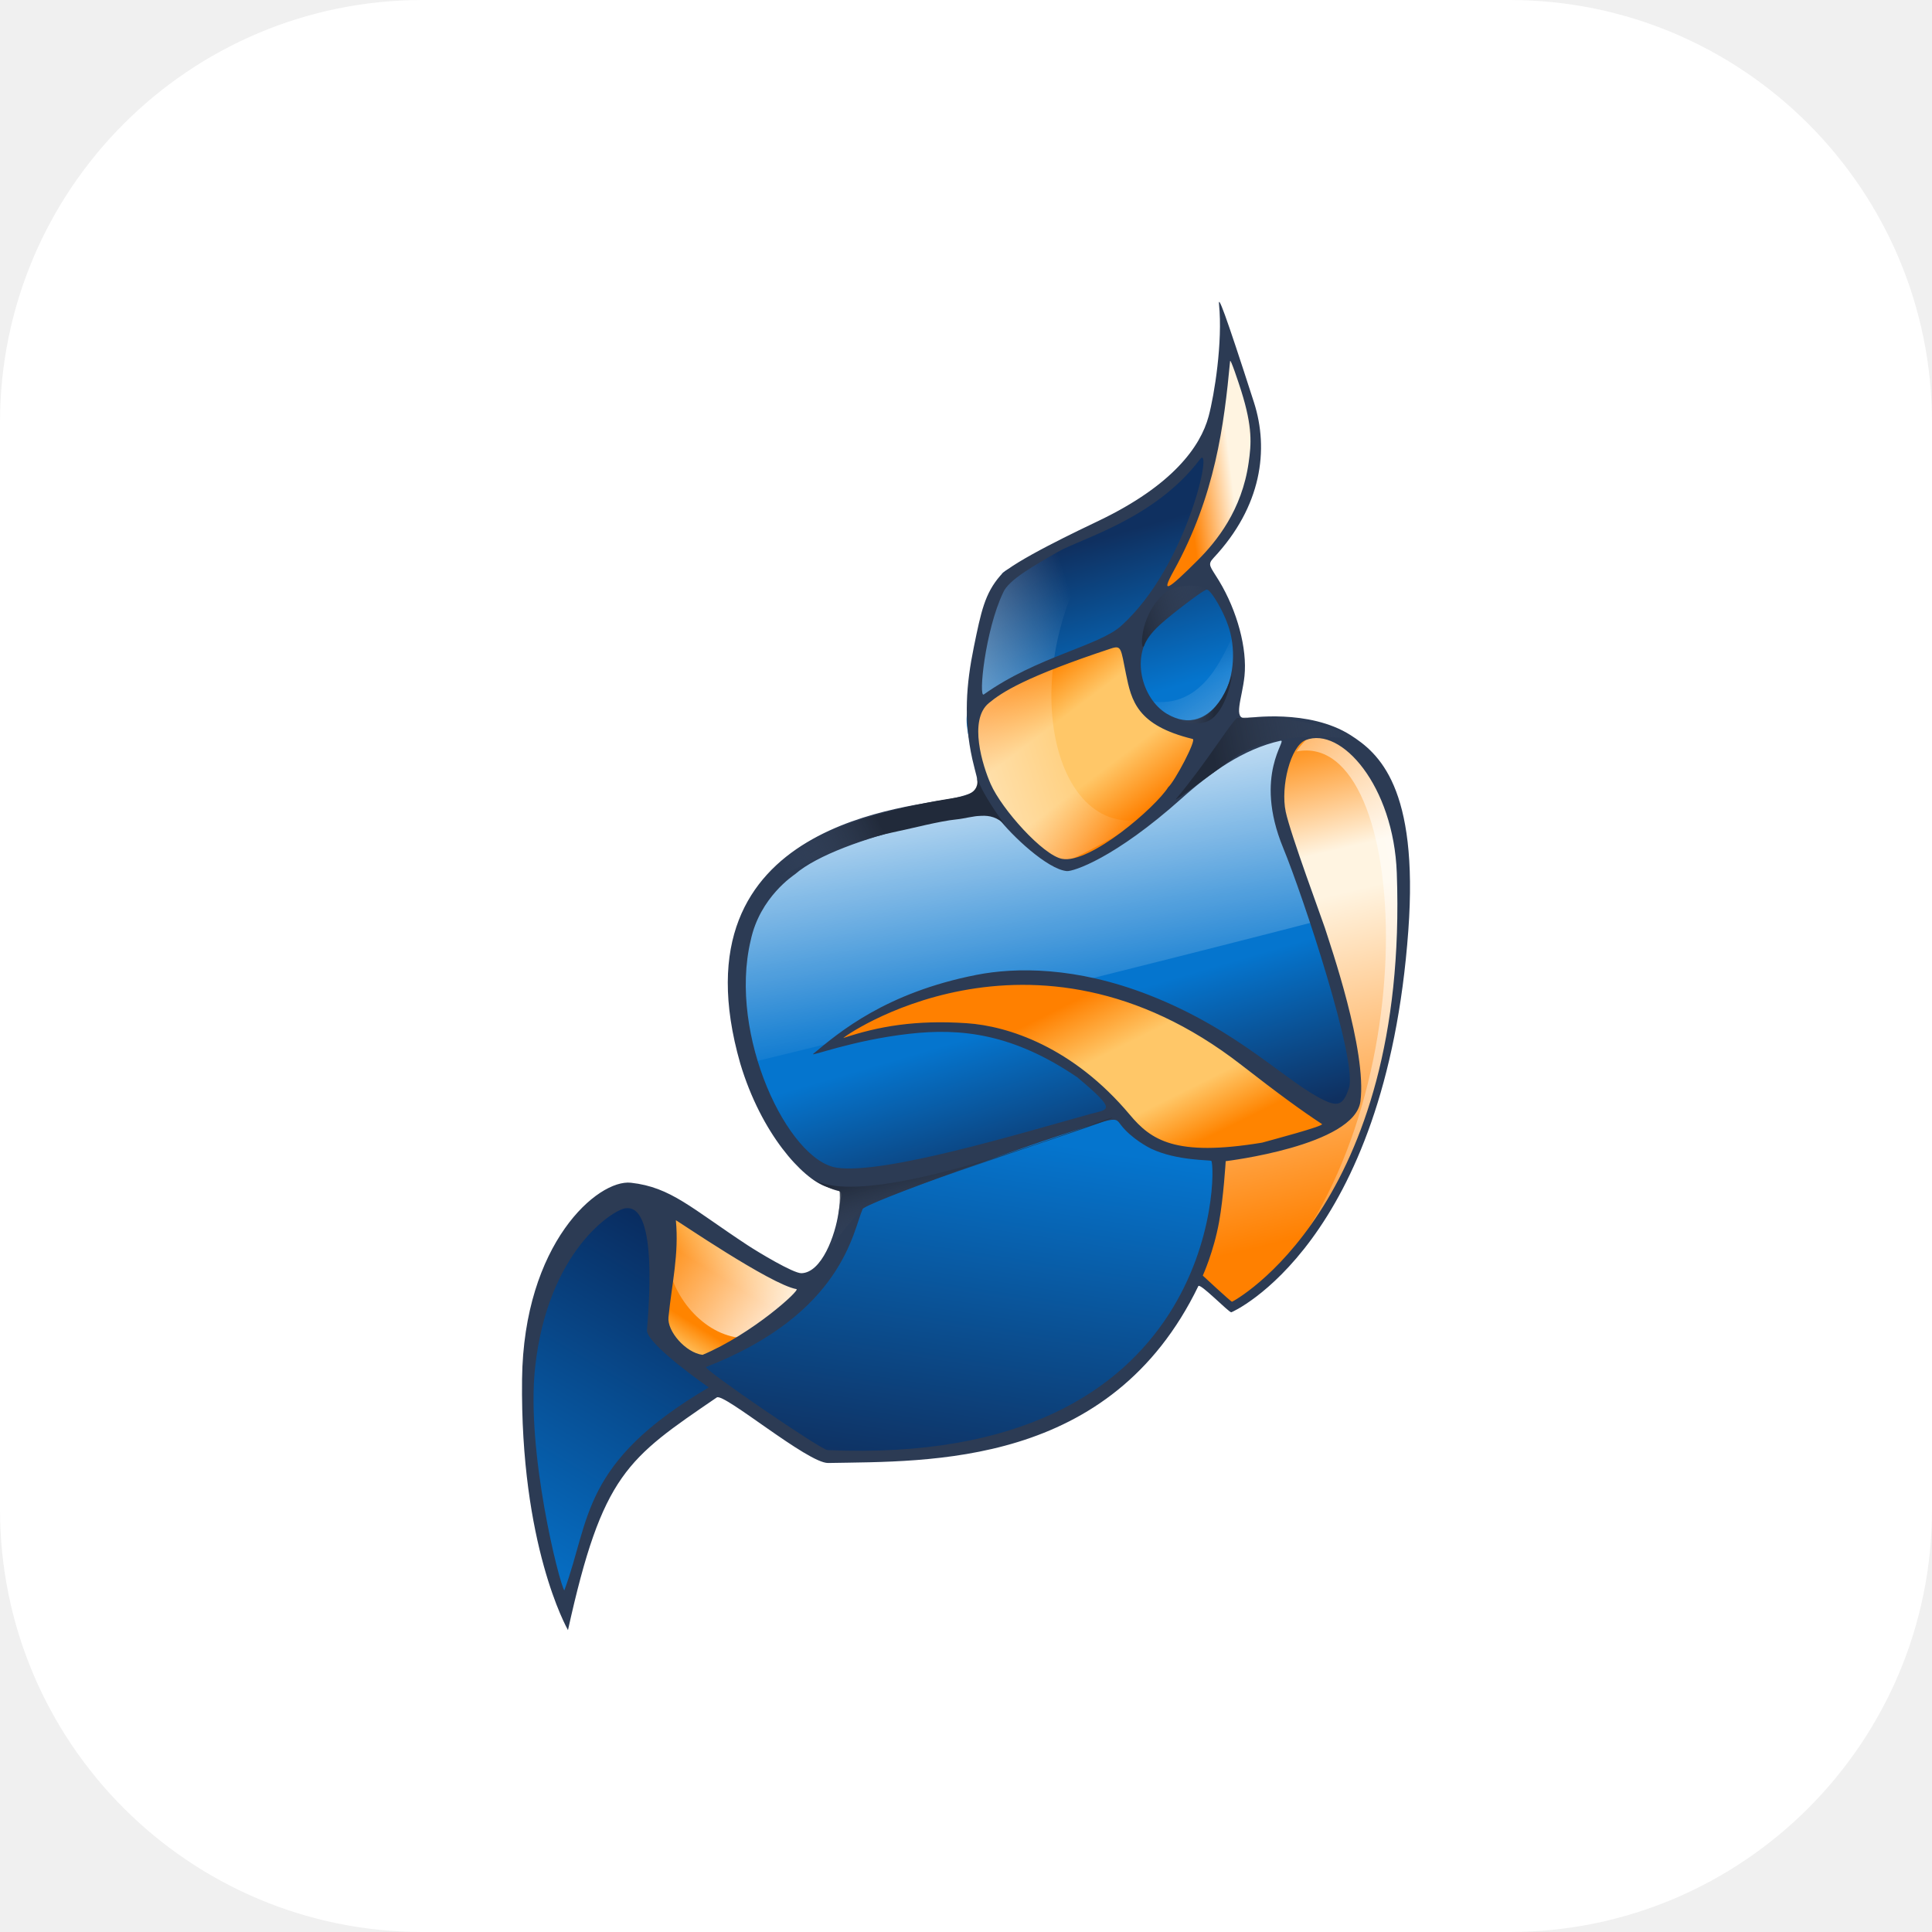
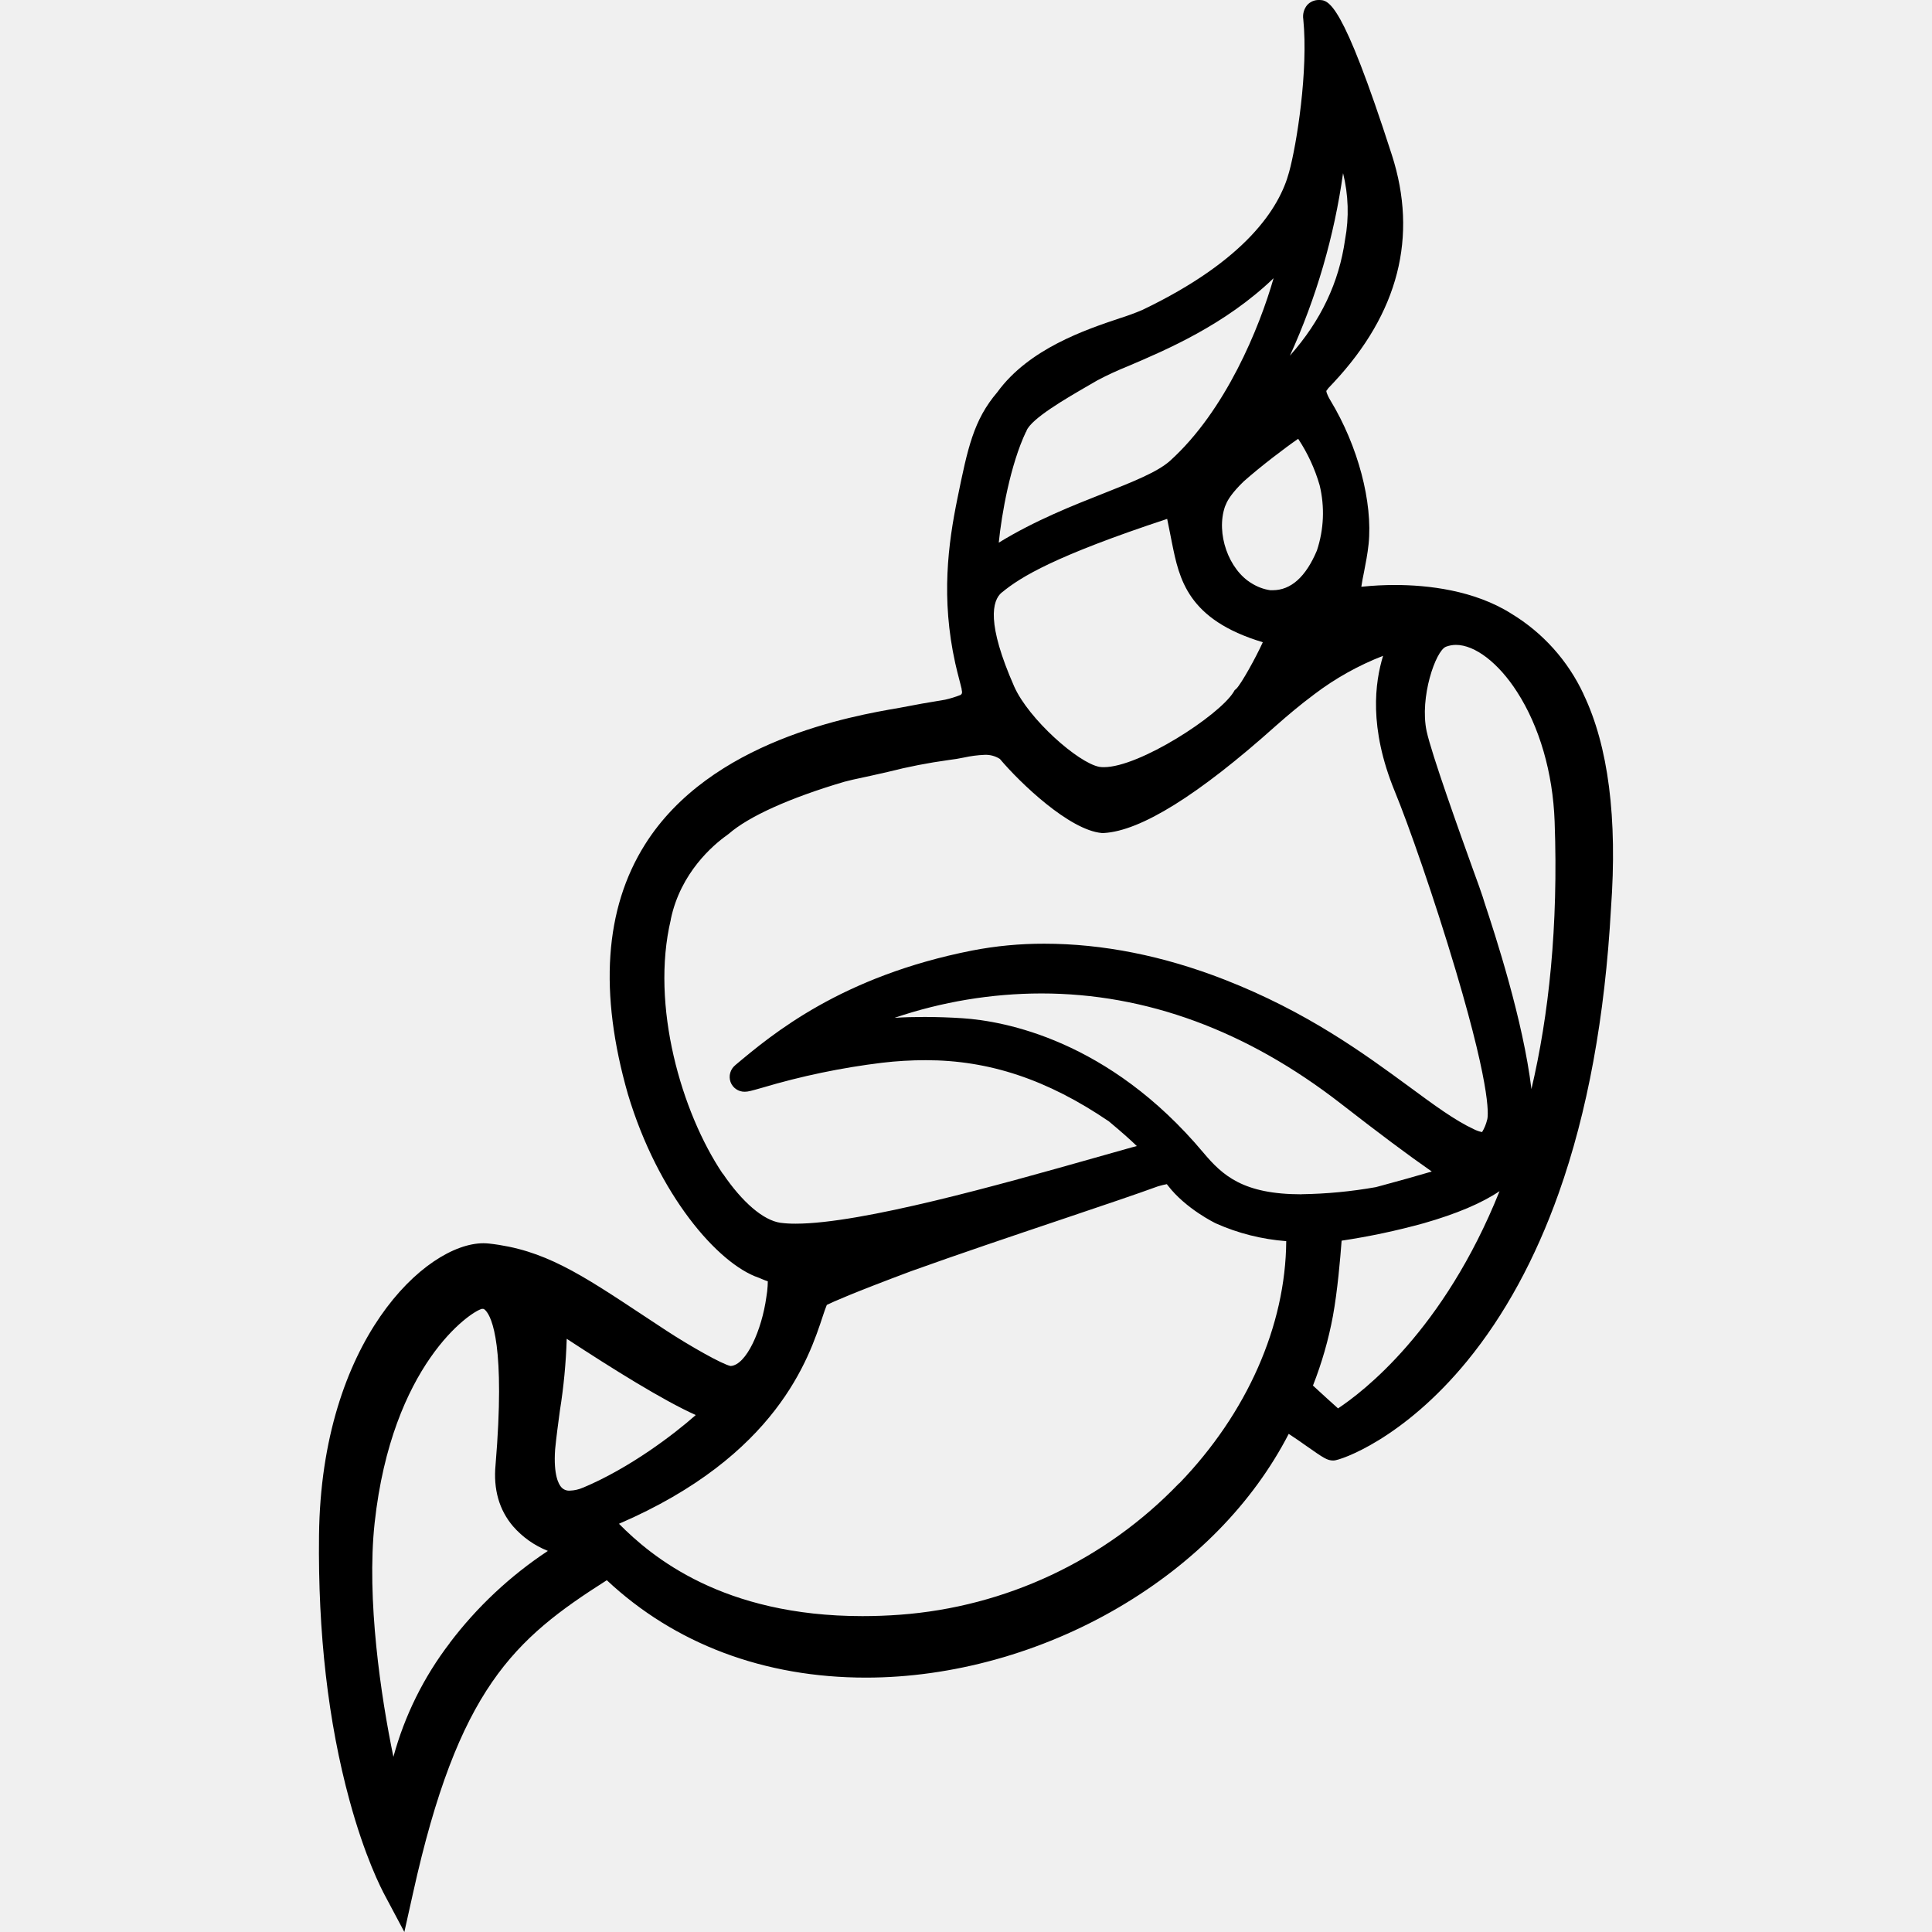
- <svg xmlns="http://www.w3.org/2000/svg" xmlns:xlink="http://www.w3.org/1999/xlink" viewBox="0 0 64 64" width="64" height="64">
-   <defs>
-     <linearGradient xlink:href="#a" id="j" x1="439.904" x2="469.717" y1="455.739" y2="557.748" gradientTransform="translate(-297.23 320.86)" gradientUnits="userSpaceOnUse" />
-     <linearGradient id="a">
-       <stop offset="0" stop-color="#0f3060" stop-opacity="1" />
-       <stop offset=".271" stop-color="#0575ce" stop-opacity="1" />
-       <stop offset=".733" stop-color="#0575ce" stop-opacity="1" />
-       <stop offset="1" stop-color="#0f3060" stop-opacity="1" />
-     </linearGradient>
-     <linearGradient xlink:href="#b" id="k" x1="382.802" x2="347.443" y1="585.226" y2="645.024" gradientTransform="translate(-297.23 320.86)" gradientUnits="userSpaceOnUse" />
-     <linearGradient id="b">
-       <stop offset="0" stop-color="#092d61" stop-opacity="1" />
-       <stop offset="1" stop-color="#0575ce" stop-opacity="1" />
-     </linearGradient>
-     <linearGradient xlink:href="#c" id="l" x1="415.814" x2="436.356" y1="620.098" y2="486.431" gradientTransform="translate(-297.23 320.86)" gradientUnits="userSpaceOnUse" />
-     <linearGradient id="c">
-       <stop offset="0" stop-color="#0f3060" stop-opacity="1" />
-       <stop offset=".457" stop-color="#0575ce" stop-opacity="1" />
-       <stop offset=".738" stop-color="#0575ce" stop-opacity="1" />
-       <stop offset="1" stop-color="#0f3060" stop-opacity="1" />
-     </linearGradient>
-     <linearGradient xlink:href="#d" id="m" x1="389.593" x2="308.986" y1="763.302" y2="420.016" gradientTransform="translate(34.352 723.04)scale(.24573)" gradientUnits="userSpaceOnUse" />
-     <linearGradient id="d">
-       <stop offset="0" stop-color="#ff8000" stop-opacity="1" />
-       <stop offset=".663" stop-color="#fff4e1" stop-opacity="1" />
-       <stop offset=".75" stop-color="#fff4e1" stop-opacity="1" />
-       <stop offset="1" stop-color="#ff8400" stop-opacity="1" />
-     </linearGradient>
-     <linearGradient xlink:href="#e" id="n" x1="528.82" x2="458.469" y1="511.718" y2="527.107" gradientTransform="translate(-297.23 320.86)" gradientUnits="userSpaceOnUse" />
-     <linearGradient id="e">
-       <stop offset="0" stop-color="#fff" stop-opacity="1" />
-       <stop offset="1" stop-color="#fff" stop-opacity="0" />
-     </linearGradient>
-     <linearGradient xlink:href="#f" id="o" x1="197.178" x2="146.542" y1="703.802" y2="785.904" gradientTransform="translate(34.352 723.04)scale(.24573)" gradientUnits="userSpaceOnUse" />
-     <linearGradient id="f">
-       <stop offset="0" stop-color="#ffc768" stop-opacity="1" />
-       <stop offset=".378" stop-color="#ff8400" stop-opacity="1" />
-       <stop offset=".774" stop-color="#ff8400" stop-opacity="1" />
-       <stop offset="1" stop-color="#ffc768" stop-opacity="1" />
-     </linearGradient>
-     <linearGradient xlink:href="#e" id="p" x1="413.632" x2="423.525" y1="484.601" y2="541.833" gradientTransform="matrix(1.0334 0 0 1.01383 -309.91 314.183)" gradientUnits="userSpaceOnUse" />
-     <linearGradient xlink:href="#g" id="q" x1="409.696" x2="467.886" y1="559.364" y2="676.035" gradientTransform="translate(34.352 723.04)scale(.24573)" gradientUnits="userSpaceOnUse" />
-     <linearGradient id="g">
-       <stop offset="0" stop-color="#ff8000" stop-opacity="1" />
-       <stop offset=".341" stop-color="#ffc768" stop-opacity="1" />
-       <stop offset=".712" stop-color="#ffc768" stop-opacity="1" />
-       <stop offset="1" stop-color="#ff8400" stop-opacity="1" />
-     </linearGradient>
-     <linearGradient xlink:href="#h" id="r" x1="522.636" x2="585.933" y1="168.687" y2="161.109" gradientTransform="translate(34.352 723.04)scale(.24573)" gradientUnits="userSpaceOnUse" />
-     <linearGradient id="h">
-       <stop offset="0" stop-color="#ff8000" stop-opacity="1" />
-       <stop offset=".5" stop-color="#fff4e1" stop-opacity="1" />
-       <stop offset=".75" stop-color="#fff4e1" stop-opacity="1" />
-       <stop offset="1" stop-color="#ff8400" stop-opacity="1" />
-     </linearGradient>
-     <linearGradient xlink:href="#g" id="s" x1="481.49" x2="405.411" y1="417.5" y2="316.79" gradientTransform="translate(34.352 723.04)scale(.24573)" gradientUnits="userSpaceOnUse" />
-     <linearGradient xlink:href="#e" id="t" x1="473.092" x2="457.69" y1="499.584" y2="477.6" gradientTransform="translate(-297.23 320.86)" gradientUnits="userSpaceOnUse" />
-     <linearGradient xlink:href="#e" id="u" x1="394.341" x2="446.313" y1="501.802" y2="485.378" gradientTransform="translate(-297.23 320.86)" gradientUnits="userSpaceOnUse" />
-     <linearGradient xlink:href="#e" id="v" x1="395.813" x2="369.553" y1="590.733" y2="572.169" gradientTransform="translate(-297.23 320.86)" gradientUnits="userSpaceOnUse" />
-     <linearGradient xlink:href="#i" id="w" x1="297.053" x2="310.455" y1="667.162" y2="713.866" gradientTransform="translate(34.352 723.04)scale(.24573)" gradientUnits="userSpaceOnUse" />
-     <linearGradient id="i">
-       <stop offset="0" stop-color="#212a3a" stop-opacity="1" />
-       <stop offset="1" stop-color="#404e67" stop-opacity="0" />
-     </linearGradient>
-     <linearGradient xlink:href="#i" id="x" x1="246.304" x2="366.879" y1="690.027" y2="632.16" gradientTransform="matrix(.09308 0 0 .18605 131.942 665.872)" gradientUnits="userSpaceOnUse" />
-     <linearGradient xlink:href="#i" id="y" x1="301.052" x2="367.946" y1="645.899" y2="654.721" gradientTransform="matrix(-.09281 -.00704 .01407 -.18552 186.2 929.708)" gradientUnits="userSpaceOnUse" />
-     <linearGradient xlink:href="#i" id="z" x1="279.817" x2="386.786" y1="688.324" y2="667.635" gradientTransform="translate(98.31 642.637)scale(.24573)" gradientUnits="userSpaceOnUse" />
-     <linearGradient xlink:href="#i" id="A" x1="338.144" x2="266.215" y1="668.301" y2="702.893" gradientTransform="translate(25.55 660.77)scale(.24573)" gradientUnits="userSpaceOnUse" />
-   </defs>
-   <rect width="64" height="64" rx="14" fill="#FFFFFF" />
-   <g transform="translate(15.51628, 8.816374) scale(0.04475)">
-     <path d="M52.514 963.96c-.598-1.315-1.087-2.498-1.087-2.63 0-.133-2.08-11.075-2.317-13.887-1.035-12.277-2.668-13.453-2.212-24.399.276-6.63-.644-8.892 1.313-14.315 4.031-11.167 6.987-15.56 12.225-18.174 4.25-2.12 8.237-1.832 11.98.865.986.711 4.295 2.95 7.354 4.977 3.058 2.026 6.691 4.483 8.072 5.46 1.381.976 3.685 2.384 5.12 3.13 2.53 1.315 2.624 1.335 3.137.67 1.128-1.458 3.85-5.553 5.321-7.508 7.373-9.79.43-8.702-1.305-9.213-2.728-.803-3.877-1.98-6.427-4.967-5.922-6.94-8.728-14.662-9.143-24.204-.481-11.08.633-20.015 5.498-25.1 2.086-2.18 6.5-5.346 10.535-7.556 3.418-1.87 24.38-5.782 26.219-4.97.919.407-3.638-11.638-1.016-27.298.521-3.111 4.06-12.738 4.434-13.393.923-1.618 16.135-6.824 20.462-9.365 4.835-2.84 15.29-9.68 16.078-14.766 1.731-11.179 2.038-15.956 2.76-16.375 1.074-.625 8.252 14.175 3.393 28.13-.958 2.755-5.532 9.15-7.58 11.824-1.474 1.926 1.728 2.826 3.57 5.607 1.676 2.529 2.777 8.71 2.992 11.914.22 3.271-.815 9.982-1.742 11.299-.376.533-.53 1.057-.344 1.171.184.114 1.434-.035 2.777-.33s4.254-.767 6.468-1.047c3.943-.497 4.084-.49 6.76.333 4.014 1.234 23.538 5.951 11.08 60.507-4.128 18.075-23.39 41.925-25.811 40.078l-5.964-4.547-6.873 10.19c-3.508 3.603-7.291 7.08-9.522 8.753-3.52 2.64-10.565 6.798-11.516 6.798-.245 0-1.632.57-3.083 1.265-4.195 2.012-10.479 3.661-17.135 4.098-25.771 1.67-15.94-1.442-37.278-11.775-1.683-.815-5.558 3.297-10.227 7.546-4.986 4.536-7.603 7.988-9.58 12.638a626 626 0 0 1-2.316 5.365c-1.645 3.748-2.998 8.933-3.199 12.258-.098 1.627-.315 3.042-.481 3.145-.167.103-.793-.888-1.39-2.202m28.332-45.91c3.303-.835 3.665-1.019 7.217-3.677 2.546-1.905 4.124-5.345 4.8-5.646 4.433-1.966-3.307-3.736-6.201-5.688s-6.658-3.395-9.221-5.353c-2.564-1.956-4.784-3.482-4.933-3.39s-.275 1.405-.279 2.918c-.01 4.414-.602 8.842-1.429 10.695-.421.943-.846 2.76-.945 4.04-.228 2.962.462 4.386 2.913 6.02 2.066 1.377 2.924 1.385 8.078.082m119.706-83.584c-1.076-7.225-.185-17.16-5.815-20.777-12.988-8.345-14.413-.07-15.21 1.759-1.31 3.008-2.118 5.469-1.123 8.776 3.057 10.16 6.967 19.158 8.823 26.38 2.13 8.289 4.478 13.53 4.713 20.03.166 4.614.123 5.099-.556 6.165-.966 1.515-15.553 5.227-22.898 7.391-2.522.743-.288 6.122-.577 7.893s-4.237 11.667-2.967 13.657c12.529 19.633 40.235-40.207 35.61-71.274m-26.989 48.272c1.96-.471 3.792-1.046 4.072-1.278s.99-.384 1.58-.34c1.054.08 5.182-1.219 5.5-1.73.089-.145 3.772-2.066 3.035-2.554s-15.132-11.07-17.196-12.147c-23.77-12.393-36.266-13.246-44.114-11.665-13.445 2.709-25.057 9.526-26.454 11.207-.422.508 21.05-6.66 36.29.871 2.816 1.392 8.63 3.783 13 8.463 3.993 4.275 7.634 8.798 10.5 9.562 3.106.828 9.472.648 13.787-.39m-28.657-51.097c7.526-1.317 19.186-16.952 18.279-18.416-.123-.198 2.255-4.145 1.869-4.222-14.084-2.808-13.745-16.832-13.948-16.957s-20.765 9.71-25.504 11.758c-4.02 1.739.575 12.103 3 18.535 1.078 2.862 7.017 6.678 9.407 8.234 2.828 1.84 6.254 1.18 6.897 1.068m16.22-47.717c4.064-3.203 14.888-19.234 13.74-25.74-4.68-26.505-6.696-10.096-6.997-7.731-.124.98-.478 3.15-.787 4.822a138 138 0 0 0-.875 5.365c-.172 1.279-.648 3.532-1.058 5.008a268 268 0 0 0-1.439 5.45c-.381 1.523-1.665 5.273-2.852 8.334-1.188 3.061-2.16 5.638-2.16 5.728 0 .447.825.027 2.428-1.236" transform="translate(-152.932 -3059.705)scale(4.20707)" fill="url(#j)" fill-opacity="1" />
-     <path d="M53.58 963.12c6.352-26.32 12.1-29.27 27.227-39.026-3.328-1.891-11.518-8.16-11.496-11.496.057-9.742 1.667-26.722-9.076-19.665-20.385 13.392-13.009 55.968-6.656 70.187" transform="translate(-152.932 -3059.705)scale(4.20707)" fill="url(#k)" fill-opacity="1" fill-rule="evenodd" stroke="none" display="inline" />
-     <path d="M75.933 920.723c8.981 6.786 16.92 12.785 22.554 15.967 54.941 2.778 68.66-27.594 69.658-52.493-4.89.224-13.223-.973-17.714-7.74-11.214 3.68-45.166 14.003-45.757 16.322-3.065 12.036-12.175 21.756-28.741 27.944" transform="translate(-152.932 -3059.705)scale(4.20707)" fill="url(#l)" fill-opacity="1" fill-rule="evenodd" stroke="none" display="inline" />
-     <path d="M171.275 910.581c33.185-24.7 28.914-74.159 29.45-76.691 1.363-6.439-6.65-28.252-16.274-24.25-16.024 6.664 11.277 44.445 7.614 65.166-.763 4.32-13.99 7.503-22.98 8.899-1.037.16-.116 14.095-4.627 20.51-.645.917 6.21 6.818 6.817 6.366" transform="translate(-152.932 -3059.705)scale(4.20707)" fill="url(#m)" fill-opacity="1" fill-rule="evenodd" stroke="none" display="inline" />
-     <path d="M175.904 907.191c42.492-41.749 20.982-116.278 6.146-94.51 20.377-4.12 23.618 64.267-6.146 94.51" transform="translate(-152.932 -3059.705)scale(4.20707)" fill="url(#n)" fill-opacity="1" fill-rule="evenodd" stroke="none" />
-     <path d="M95.217 907.776c.786-1.06-13.881-6.083-22.746-14.065-.983-.885-1.142 12.912-2.07 18.665-.578 3.575 5.492 7.174 6.88 7.622 1.15.372 14.71-7.869 17.936-12.222" transform="translate(-152.932 -3059.705)scale(4.20707)" fill="url(#o)" fill-opacity="1" fill-rule="evenodd" stroke="none" display="inline" />
-     <path d="M83.585 868.013c-5.099-25.843 4.18-41.04 41.358-46.378.18.57 41.32-13.256 55.792-13.35-3.923 6.234.043 21.624 4.81 34.277 0 0-34.828 9.087-101.96 25.451" transform="translate(-152.932 -3059.705)scale(4.20707)" fill="url(#p)" fill-opacity="1" fill-rule="evenodd" stroke="none" />
-     <path d="M101.655 863.894c4.412-1.58 17.008-5.39 32.055-.152 10.305 3.588 16.22 12.633 20.668 16.112 10.479 8.195 29.823-.908 33.321-.853 1.438.022-25.966-24.602-46.628-25.848-27.775-1.675-45.111 12.782-39.416 10.74" transform="translate(-152.932 -3059.705)scale(4.20707)" fill="url(#q)" fill-opacity="1" fill-rule="evenodd" stroke="none" display="inline" />
-     <path d="M169.427 741.435c-.153 8.404-2.797 28.464-11.307 42.173-3.893 6.27 14.52-8.277 16.502-20.78 1.09-6.878-5.069-28.09-5.195-21.393" transform="translate(-152.932 -3059.705)scale(4.20707)" fill="url(#r)" fill-opacity="1" fill-rule="evenodd" stroke="none" />
-     <path d="M141.79 833.107c9.24-4.718 17.657-10.922 22.992-22.443.903-1.95-4.4-.058-8.476-5.844-4.035-5.729-3.083-11.543-6.54-11.078-10.8 1.453-25.2 11.638-25.2 11.638s.828 11.144 3.747 15.673c6.019 9.34 13.478 12.054 13.478 12.054" transform="translate(-152.932 -3059.705)scale(4.20707)" fill="url(#s)" fill-opacity="1" fill-rule="evenodd" stroke="none" display="inline" />
-     <path d="M156.092 803.781c2.725 9.889 17.873 8.097 14.706-11.152-1.365 1.996-4.776 12.957-14.706 11.152" transform="translate(-152.932 -3059.705)scale(4.20707)" opacity=".552" fill="url(#t)" fill-opacity="1" fill-rule="evenodd" stroke="none" />
-     <path d="M140.485 832.283c-5.1-3.469-9.504-7.784-12.325-12.35s-4.06-27.847.687-33.633c2.608-6.364 11.841-12.515 22.097-15.231-19.495 22.605-13.178 56.867 4.074 53.535.862-.166-12.826 7.73-14.533 7.679" transform="translate(-152.932 -3059.705)scale(4.20707)" fill="url(#u)" fill-opacity="1" fill-rule="evenodd" stroke="none" />
-     <path d="M72.322 893.03c3.81 2.818 20.24 15.535 23.86 13.522-8.41 20.56-30.553 3.143-23.86-13.523" transform="translate(-152.932 -3059.705)scale(4.20707)" fill="url(#v)" fill-opacity="1" fill-rule="evenodd" stroke="none" />
-     <path d="M140.057 777.56c-3.947 2.301-8.693 4.874-9.635 7.2-3.162 6.644-4.347 18.566-3.385 17.882 9.384-6.673 20.25-8.523 24.203-12.097 11.714-10.59 16.262-32.484 13.8-29.238-7.968 10.505-20.91 13.88-24.983 16.254M78.65 924.573s-11.081-7.664-10.877-10.123c1.697-20.433-1.93-21.625-3.757-21.408-2.208.262-13.682 7.505-15.92 27.958-1.625 14.842 4.24 38.03 5.133 39.284 4.623-12.423 2.82-22.423 25.42-35.71m121.058-90.522c-.552-15.318-9.774-25.85-16.038-23.383-2.657 1.046-4.441 8.179-3.508 12.601.827 3.923 6.466 19.102 6.872 20.385.958 3.034 7.43 21.63 6.28 30.565-1.009 7.831-23.71 10.54-23.71 10.54s-.381 6.375-1.164 10.683c-.962 5.295-2.87 9.45-2.87 9.45s4.943 4.604 5.143 4.6c.2-.006 31.109-16.714 28.995-75.44M176.01 881.5c1.598-.447 11.032-2.942 10.526-3.274-3.5-2.296-7.485-5.187-14.157-10.377-37.046-28.812-70.695-4.545-70.032-4.765 6.152-2.046 12.648-3.202 21.672-2.6 7.27.486 18.697 4.17 28.706 16.103 3.724 4.438 7.948 7.45 23.285 4.913m-16.525-62.54c1.12-.97 5.017-8.314 4.315-8.485-9.83-2.39-10.788-6.74-11.75-11.472-.902-4.433-.762-5.065-2.625-4.45-15.047 4.97-19.209 7.701-21.511 9.612-3.607 2.993-1.077 11.037.333 14.233 1.966 4.456 9.192 12.518 12.554 13.167 4.904.947 16.494-9.1 18.684-12.606m10.936-27.142c-.815-3.335-3.435-7.63-4.133-7.63-.658 0-7.62 5.386-9.417 7.263-4.081 4.26-2.092 11.98 2.435 14.627 7.662 4.481 13.288-5.371 11.115-14.26m-5.777-12.756c3.352-3.349 7.808-8.845 8.993-17.198.465-3.274.735-6.154-1.302-12.627-.472-1.5-1.906-5.815-1.96-5.246-1.059 11.223-2.61 23.686-9.936 36.931-2.3 4.158-1.063 3.402 4.205-1.86m-78.62 66.848c-3.993 16.751 6.59 38.75 15.163 40.005 8.287 1.212 32.045-5.961 44.505-9.426 3.264-.908 5.02-.434-2.201-6.485-11.323-7.697-20.461-8.688-29.578-7.654-10.056 1.142-17.591 4.118-16.886 3.528 4.61-3.86 12.822-10.764 28.688-13.89 6.896-1.359 17.538-1.478 30.386 3.54 15.937 6.224 24.238 15.455 30.975 18.584 2.4 1.114 3.257.596 4.205-2.189 1.588-4.664-8.067-33.789-11.565-42.282-5.338-12.96.89-19.155-.47-18.855-6.604 1.455-12.426 5.699-17.307 10.069-11.93 10.682-19.203 12.957-20.282 12.866-3.407-.29-9.782-6.32-12.099-9.383-1.477-1.954-27.929 3.152-35.73 9.929-.178.155-6.196 4.015-7.803 11.643M77.55 918.84c8.724-3.66 17.266-11.44 16.527-11.568-4.53-.788-21.234-12.234-21.222-12.115.573 5.907-.714 11.215-1.301 17.07-.245 2.44 3.01 6.224 5.996 6.613m28.152-25.605c-1.67 3.72-3.412 18.351-27.53 27.74-.7.272 20.211 14.57 21.35 14.62 69.054 3.032 68.468-49.554 67.552-50.88-.133-.192-6.039.014-10.614-2.157-.349-.165-3.452-1.765-5.302-4.174-.627-.817-.725-1.261-3.05-.586-10.763 3.128-42.896 14.657-42.406 15.437m-21.513-25.65c-12.33-43.086 30.944-45.085 37.805-46.744 5.306-1.283 4.15-1.782 3.03-6.8-1.57-7.046-1.08-13.188.266-19.772 1.273-6.226 1.93-9.374 4.62-12.496 2.168-2.516 14.384-8.27 17.412-9.723 12.905-6.19 17.836-12.993 19.274-18.344 1.014-3.773 2.498-13.071 1.831-19.718-.164-1.636.891.928 6.142 17.242 2.683 8.336 1.362 18.345-7.1 27.382-1.15 1.227-.592 1.47.954 4.023 3.21 5.306 4.985 11.94 4.485 16.767-.41 3.954-2.1 7.693.318 7.403.35-.042 11.028-1.659 18.338 2.987 4.95 3.147 12.003 9.179 10.172 34.374-4.008 55.172-30.965 67.179-31.154 67.185-.456.016-5.5-5.22-5.798-4.604-15.456 31.931-47.35 30.784-65.138 31.12-3.556.067-18.344-12.385-19.59-11.533-15.744 10.759-20.114 13.446-26.184 40.944-.233-.436-8.418-14.956-8.079-44.157.279-23.925 13.35-35.216 19.16-34.565 7.054.79 10.595 4.47 20.53 10.998 1.773 1.165 8.038 4.954 9.464 4.92 3.552-.085 5.975-6.61 6.555-10.836.585-4.261 1.15-3.231-2.176-4.376-4.193-1.443-11.426-9.296-15.137-21.676" transform="translate(-152.932 -3059.705)scale(4.20707)" fill="#2c3b54" fill-opacity="1" fill-rule="nonzero" stroke="none" />
-     <path d="M106.113 892.834c6.476-3.533 43.234-15.025 43.564-15.746.24-.527-43.116 17.308-52.936 10.697-.592-.398 2.294 1.721 4.902 2.257.184.037.171 6.892-2.3 10.77-.693 1.088 5.267-7.157 6.77-7.978" transform="translate(-152.932 -3059.705)scale(4.20707)" fill="url(#w)" fill-opacity="1" fill-rule="evenodd" stroke="none" />
-     <path d="M166.008 784.186c-4.03 2.813-9.585 6.743-10.721 9.774-.67 1.787-1.123-4.992 3.452-9.03 2.577-2.276 8.093-1.319 7.269-.744" transform="translate(-152.932 -3059.705)scale(4.20707)" fill="url(#x)" fill-opacity="1" fill-rule="evenodd" stroke="none" display="inline" />
-     <path d="M160.59 806.828c4.57 1.363 8.1-1.428 10.035-7.442.228-.71-.566 5.267-3.406 7.489-2.708 2.118-7.593-.334-6.63-.047" transform="translate(-152.932 -3059.705)scale(4.20707)" fill="url(#y)" fill-opacity="1" fill-rule="evenodd" stroke="none" display="inline" />
-     <path d="M172.19 813.036c6.475-3.533 13.104-2.992 18.755-2.738 3.751.17-7.066-4.205-19.354-3.521-1.313 1.117-5.213 7.636-10.71 14.237-.825.99 9.805-7.157 11.308-7.978" transform="translate(-152.932 -3059.705)scale(4.20707)" fill="url(#z)" fill-opacity="1" fill-rule="evenodd" stroke="none" display="inline" />
-     <path d="M110.559 827.011c3.802-.783 8.57-2.075 11.727-2.393 2.631-.265 5.929-1.747 8.462.978-1.41-1.934-4.108-5.84-4.948-8.397.765 3.005-2.655 3.43-3.505 3.564-19.118 3.02-30.618 8.169-36.42 17.742 10.99-8.502 23.966-11.346 24.684-11.494" transform="translate(-152.932 -3059.705)scale(4.20707)" fill="url(#A)" fill-opacity="1" fill-rule="evenodd" stroke="none" display="inline" />
-   </g>
+ <svg xmlns="http://www.w3.org/2000/svg" role="img" viewBox="0 0 24 24">
+   <path d="M19.671 8.622a2.31 2.31 0 0 0-.895-.998c-.464-.294-1.044-.357-1.448-.357q-.204 0-.407.021h-.01a3 3 0 0 1 .034-.186c.02-.103.043-.219.056-.341.054-.521-.132-1.222-.473-1.785-.054-.09-.052-.12-.052-.12a.4.4 0 0 1 .059-.07l.031-.033c.807-.864 1.051-1.814.724-2.829C16.67 0 16.504 0 16.382 0a.192.192 0 0 0-.144.063.224.224 0 0 0-.048.177c.063.638-.081 1.552-.177 1.9-.118.438-.528 1.091-1.824 1.711a3 3 0 0 1-.278.102c-.423.142-1.129.378-1.522.919-.296.347-.368.695-.496 1.322-.114.558-.206 1.237-.026 2.047a6 6 0 0 0 .051.207c.011.043.021.08.028.112l.015-.003-.016.004c.012.048.004.06-.013.072a1.3 1.3 0 0 1-.192.059c-.192.031-.384.065-.567.101-.584.1-2.348.405-3.161 1.698-.502.798-.573 1.84-.212 3.101.374 1.248 1.116 2.106 1.624 2.28l.008.003q.055.025.106.042c0 .035-.003.078-.008.126a2 2 0 0 0-.01.069c-.056.407-.248.846-.444.857-.103-.02-.512-.252-.802-.442a31 31 0 0 1-.264-.174c-.808-.535-1.253-.829-1.934-.905a.7.7 0 0 0-.07-.004c-.72 0-2.016 1.212-2.043 3.629-.014 1.211.113 2.317.378 3.289.189.697.391 1.094.449 1.2L5.023 24l.107-.48c.562-2.544 1.255-3.157 2.408-3.89.845.792 1.956 1.21 3.22 1.21 1.066 0 2.181-.31 3.139-.872.941-.552 1.668-1.296 2.112-2.156.074.048.163.11.222.152.211.148.256.179.331.179h.007c.083-.003.861-.264 1.658-1.238.463-.566.845-1.266 1.135-2.081.359-1.008.576-2.198.65-3.537.082-1.124-.033-2.019-.34-2.661zm-2.987-6.471c.067.27.076.551.025.825-.075.532-.3 1.008-.685 1.442a8.21 8.21 0 0 0 .66-2.267m-.557 3.301c.117.177.207.371.266.576.065.268.053.549-.034.811-.138.328-.323.493-.55.493h-.03a.6.6 0 0 1-.226-.083c-.292-.171-.45-.624-.336-.956a.5.5 0 0 0 .013-.03c.019-.048.072-.14.22-.283.211-.187.52-.422.675-.528zm-3.379-.09.003-.005V5.352c.062-.154.492-.402.777-.567a6 6 0 0 1 .107-.062 4.1 4.1 0 0 1 .384-.177c.469-.2 1.2-.511 1.802-1.09-.175.612-.595 1.644-1.286 2.268-.154.139-.464.262-.823.404-.387.153-.853.336-1.305.613.035-.353.144-.97.339-1.379zm-.3 1.996c.232-.192.658-.452 2.051-.912a6 6 0 0 1 .031.154c.009.042.018.089.028.141.091.45.192.956 1.129 1.237-.087.192-.267.516-.329.578l-.021.018-.014.024c-.182.293-1.168.932-1.61.932a.33.33 0 0 1-.057-.004c-.266-.051-.876-.594-1.056-.995-.347-.787-.276-1.07-.156-1.171zM8.977 14.579c-.511-.76-.898-2.087-.644-3.155v-.005c.122-.581.528-.923.696-1.043l.024-.018c.249-.217.757-.446 1.433-.646.096-.025.149-.036.151-.036.124-.026.26-.057.392-.087a6.8 6.8 0 0 1 .758-.148 2.2 2.2 0 0 0 .189-.031 1.45 1.45 0 0 1 .253-.033.324.324 0 0 1 .192.051c.251.298.864.885 1.266.92h.025c.458-.025 1.175-.471 2.134-1.329.163-.144.314-.27.462-.38l.018-.014a3.52 3.52 0 0 1 .855-.478c-.1.328-.18.889.144 1.68.169.409.492 1.331.76 2.233.462 1.554.398 1.828.388 1.853a.53.53 0 0 1-.062.15.37.37 0 0 1-.103-.036c-.233-.108-.494-.3-.799-.525-.566-.415-1.27-.932-2.301-1.334-.757-.295-1.51-.445-2.236-.445a4.67 4.67 0 0 0-.897.085c-1.623.32-2.479 1.036-2.938 1.421l-.003.003a.188.188 0 0 0-.059.209.185.185 0 0 0 .177.121c.042 0 .083-.012.217-.05a9.04 9.04 0 0 1 1.488-.31q.271-.032.544-.032c.786 0 1.509.24 2.274.76.175.146.282.243.347.307l-.066.017-.464.131c-1.149.325-2.886.816-3.708.816a1.4 1.4 0 0 1-.189-.011c-.213-.031-.473-.254-.715-.61zm-3.389 5.83a4.09 4.09 0 0 0-.701 1.415c-.154-.741-.336-1.959-.233-2.907.215-1.965 1.188-2.623 1.333-2.658h.009c.008 0 .018 0 .037.021.078.084.246.441.123 1.916-.029.304.044.561.218.765.118.135.266.239.432.305a4.96 4.96 0 0 0-1.22 1.144zM7.242 18.48a.43.43 0 0 1-.161.037.129.129 0 0 1-.106-.04c-.031-.033-.102-.144-.079-.473.016-.162.038-.323.059-.48a7 7 0 0 0 .085-.893c.567.371 1.196.765 1.603.947-.266.236-.819.659-1.402.903zm7.404-.053a5.35 5.35 0 0 1-3.47 1.632 6.3 6.3 0 0 1-.463.017c-1.736 0-2.618-.737-3.024-1.147 1.962-.846 2.36-2.056 2.534-2.585a2 2 0 0 1 .048-.134c.075-.037.313-.144 1.047-.419.576-.207 1.267-.44 1.876-.645.507-.171.946-.319 1.185-.407l.02-.006a1 1 0 0 1 .096-.023l.013.017c.223.291.591.468.595.47.277.124.573.198.875.221-.007 1.049-.486 2.136-1.329 3.009zm1.522-3.591c-.726 0-.981-.234-1.219-.517-1.179-1.406-2.483-1.636-2.99-1.67a7.3 7.3 0 0 0-.473-.016c-.128 0-.253.003-.374.011a5.7 5.7 0 0 1 1.824-.303c1.301 0 2.553.461 3.721 1.369.476.37.827.633 1.129.843a28 28 0 0 1-.598.168l-.096.026a5.76 5.76 0 0 1-.923.088zm.453 2.659c-.076-.067-.192-.174-.311-.283a4.7 4.7 0 0 0 .248-.864c.057-.311.092-.72.108-.936a8.6 8.6 0 0 0 1.022-.217c.405-.116.717-.248.94-.398-.695 1.734-1.701 2.496-2.007 2.699zm2.403-3.966c-.103-.855-.449-1.912-.585-2.323-.014-.048-.026-.083-.035-.108-.01-.033-.041-.119-.106-.297-.167-.465-.514-1.432-.576-1.718-.089-.42.112-.999.24-1.049a.35.35 0 0 1 .124-.023c.236 0 .528.223.759.583.279.432.445 1.005.467 1.608.048 1.316-.074 2.415-.288 3.327" />
</svg>
